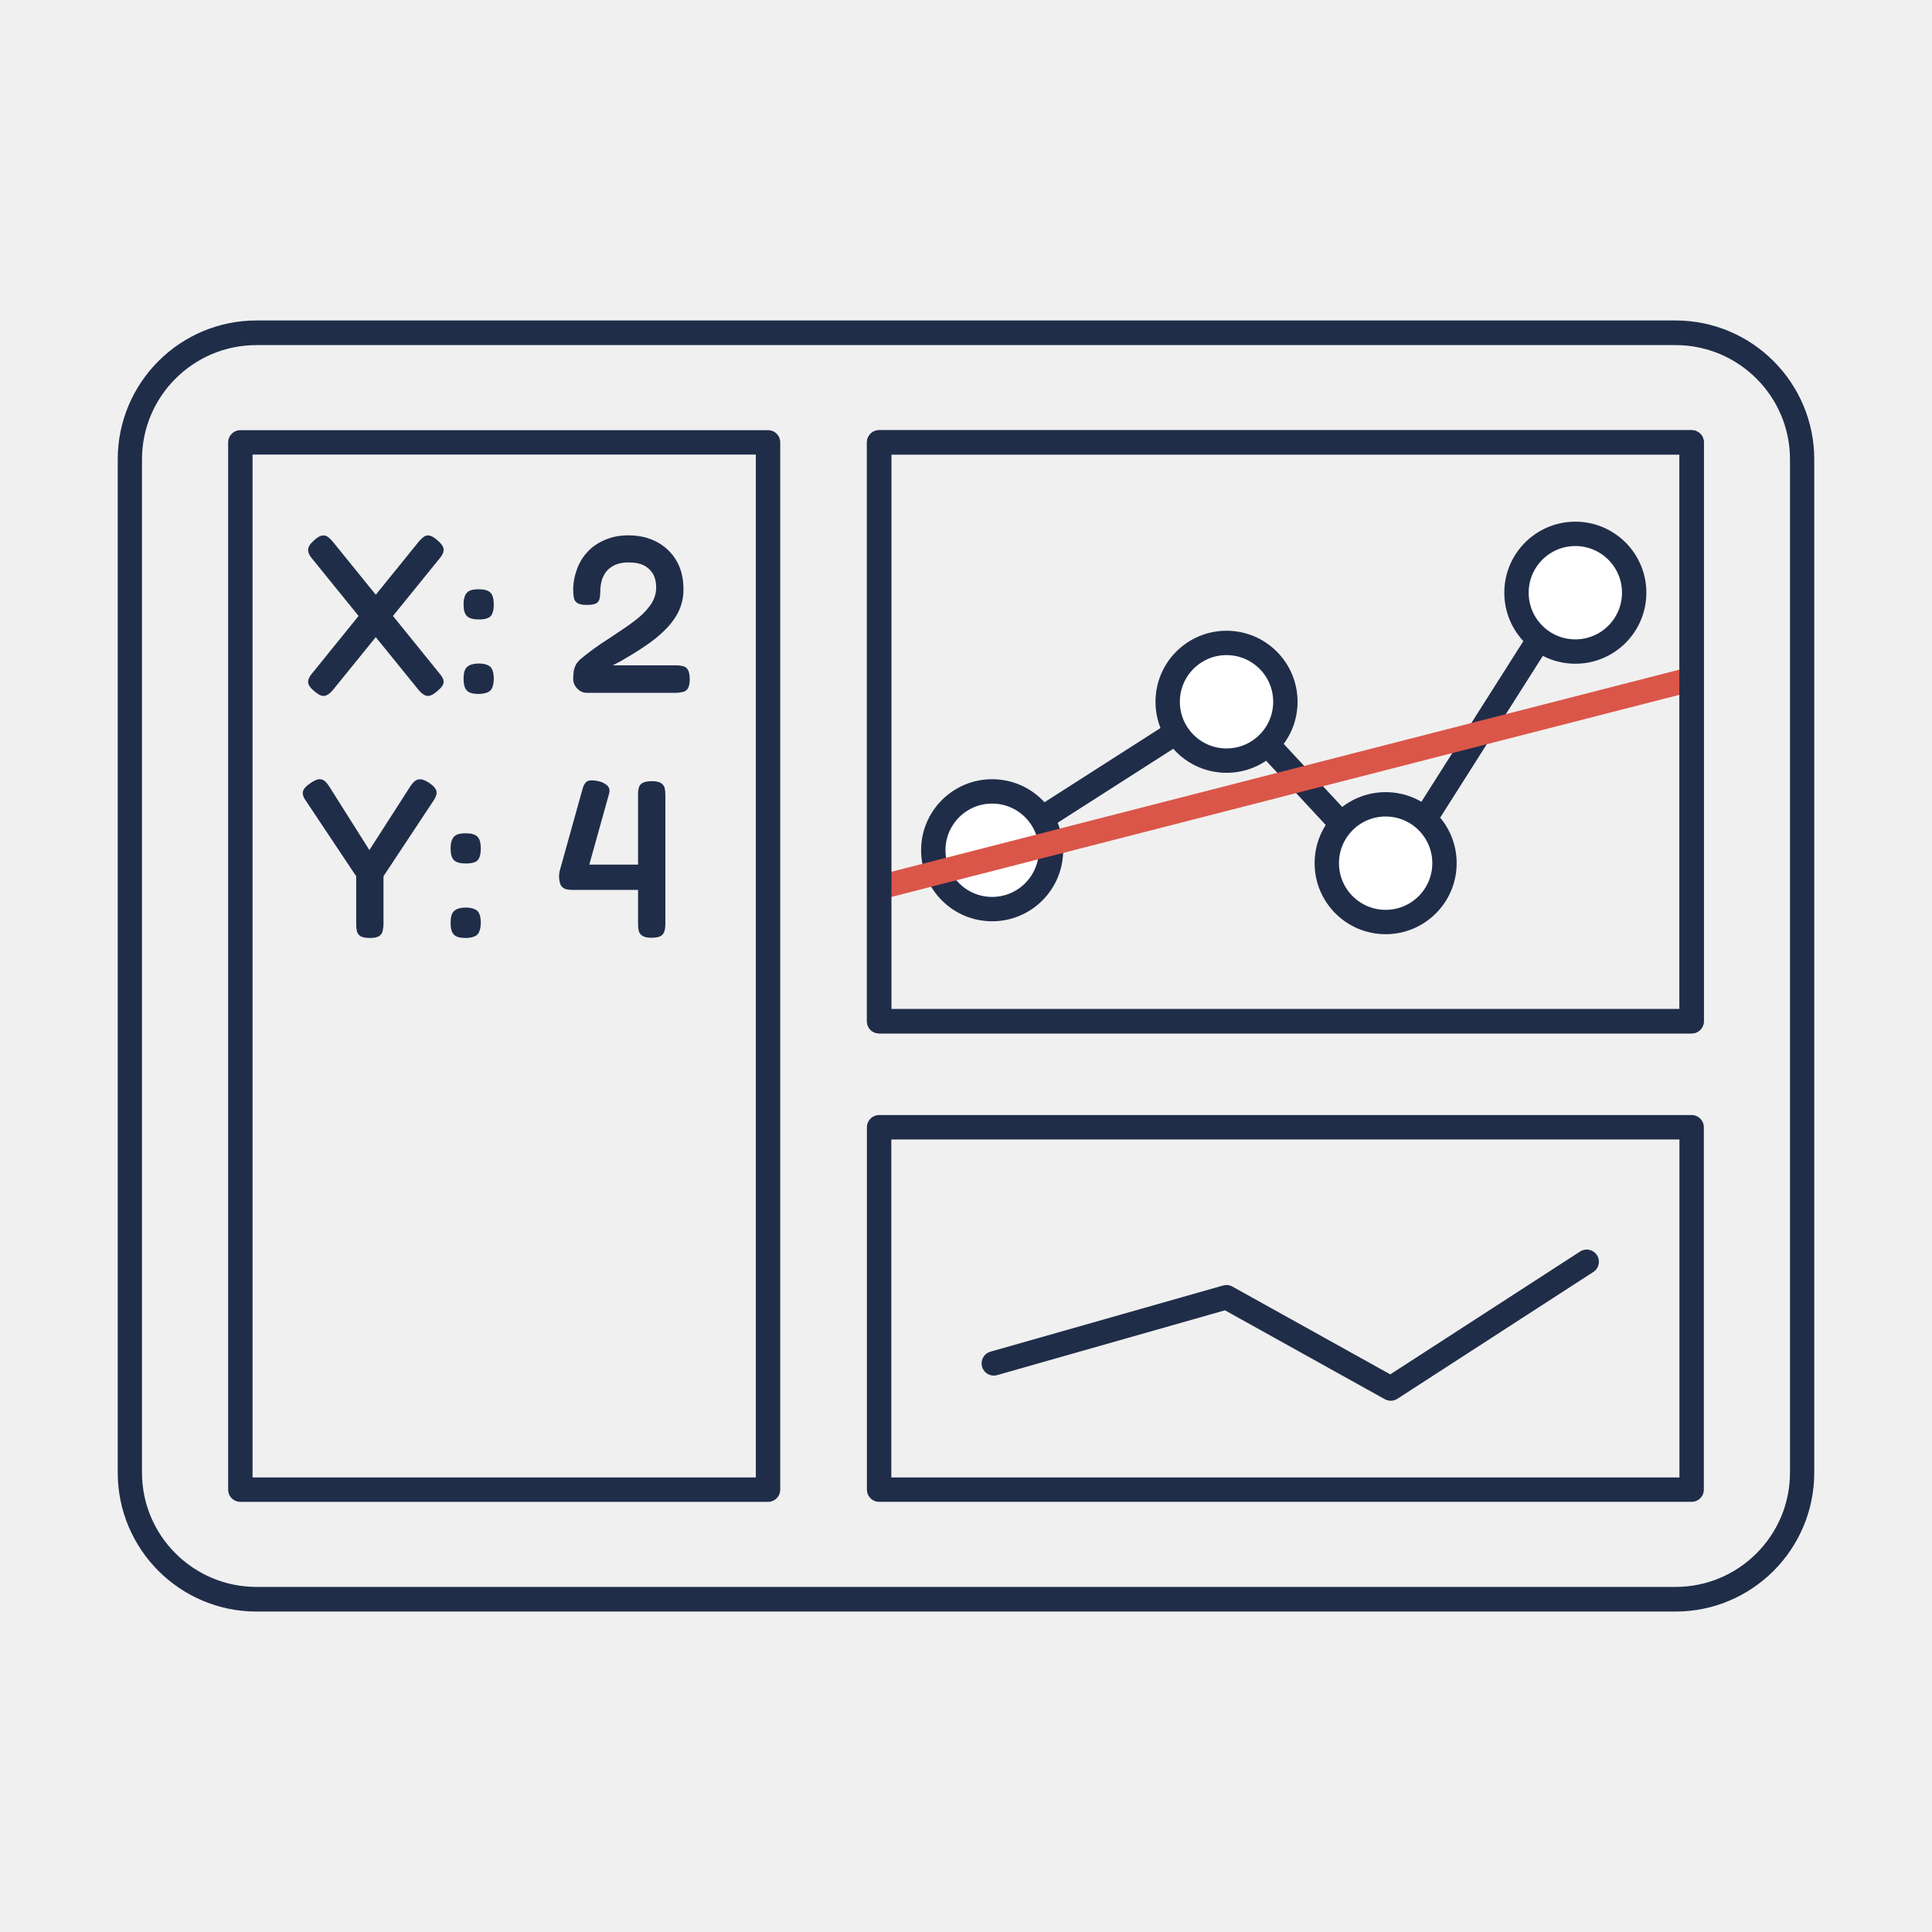
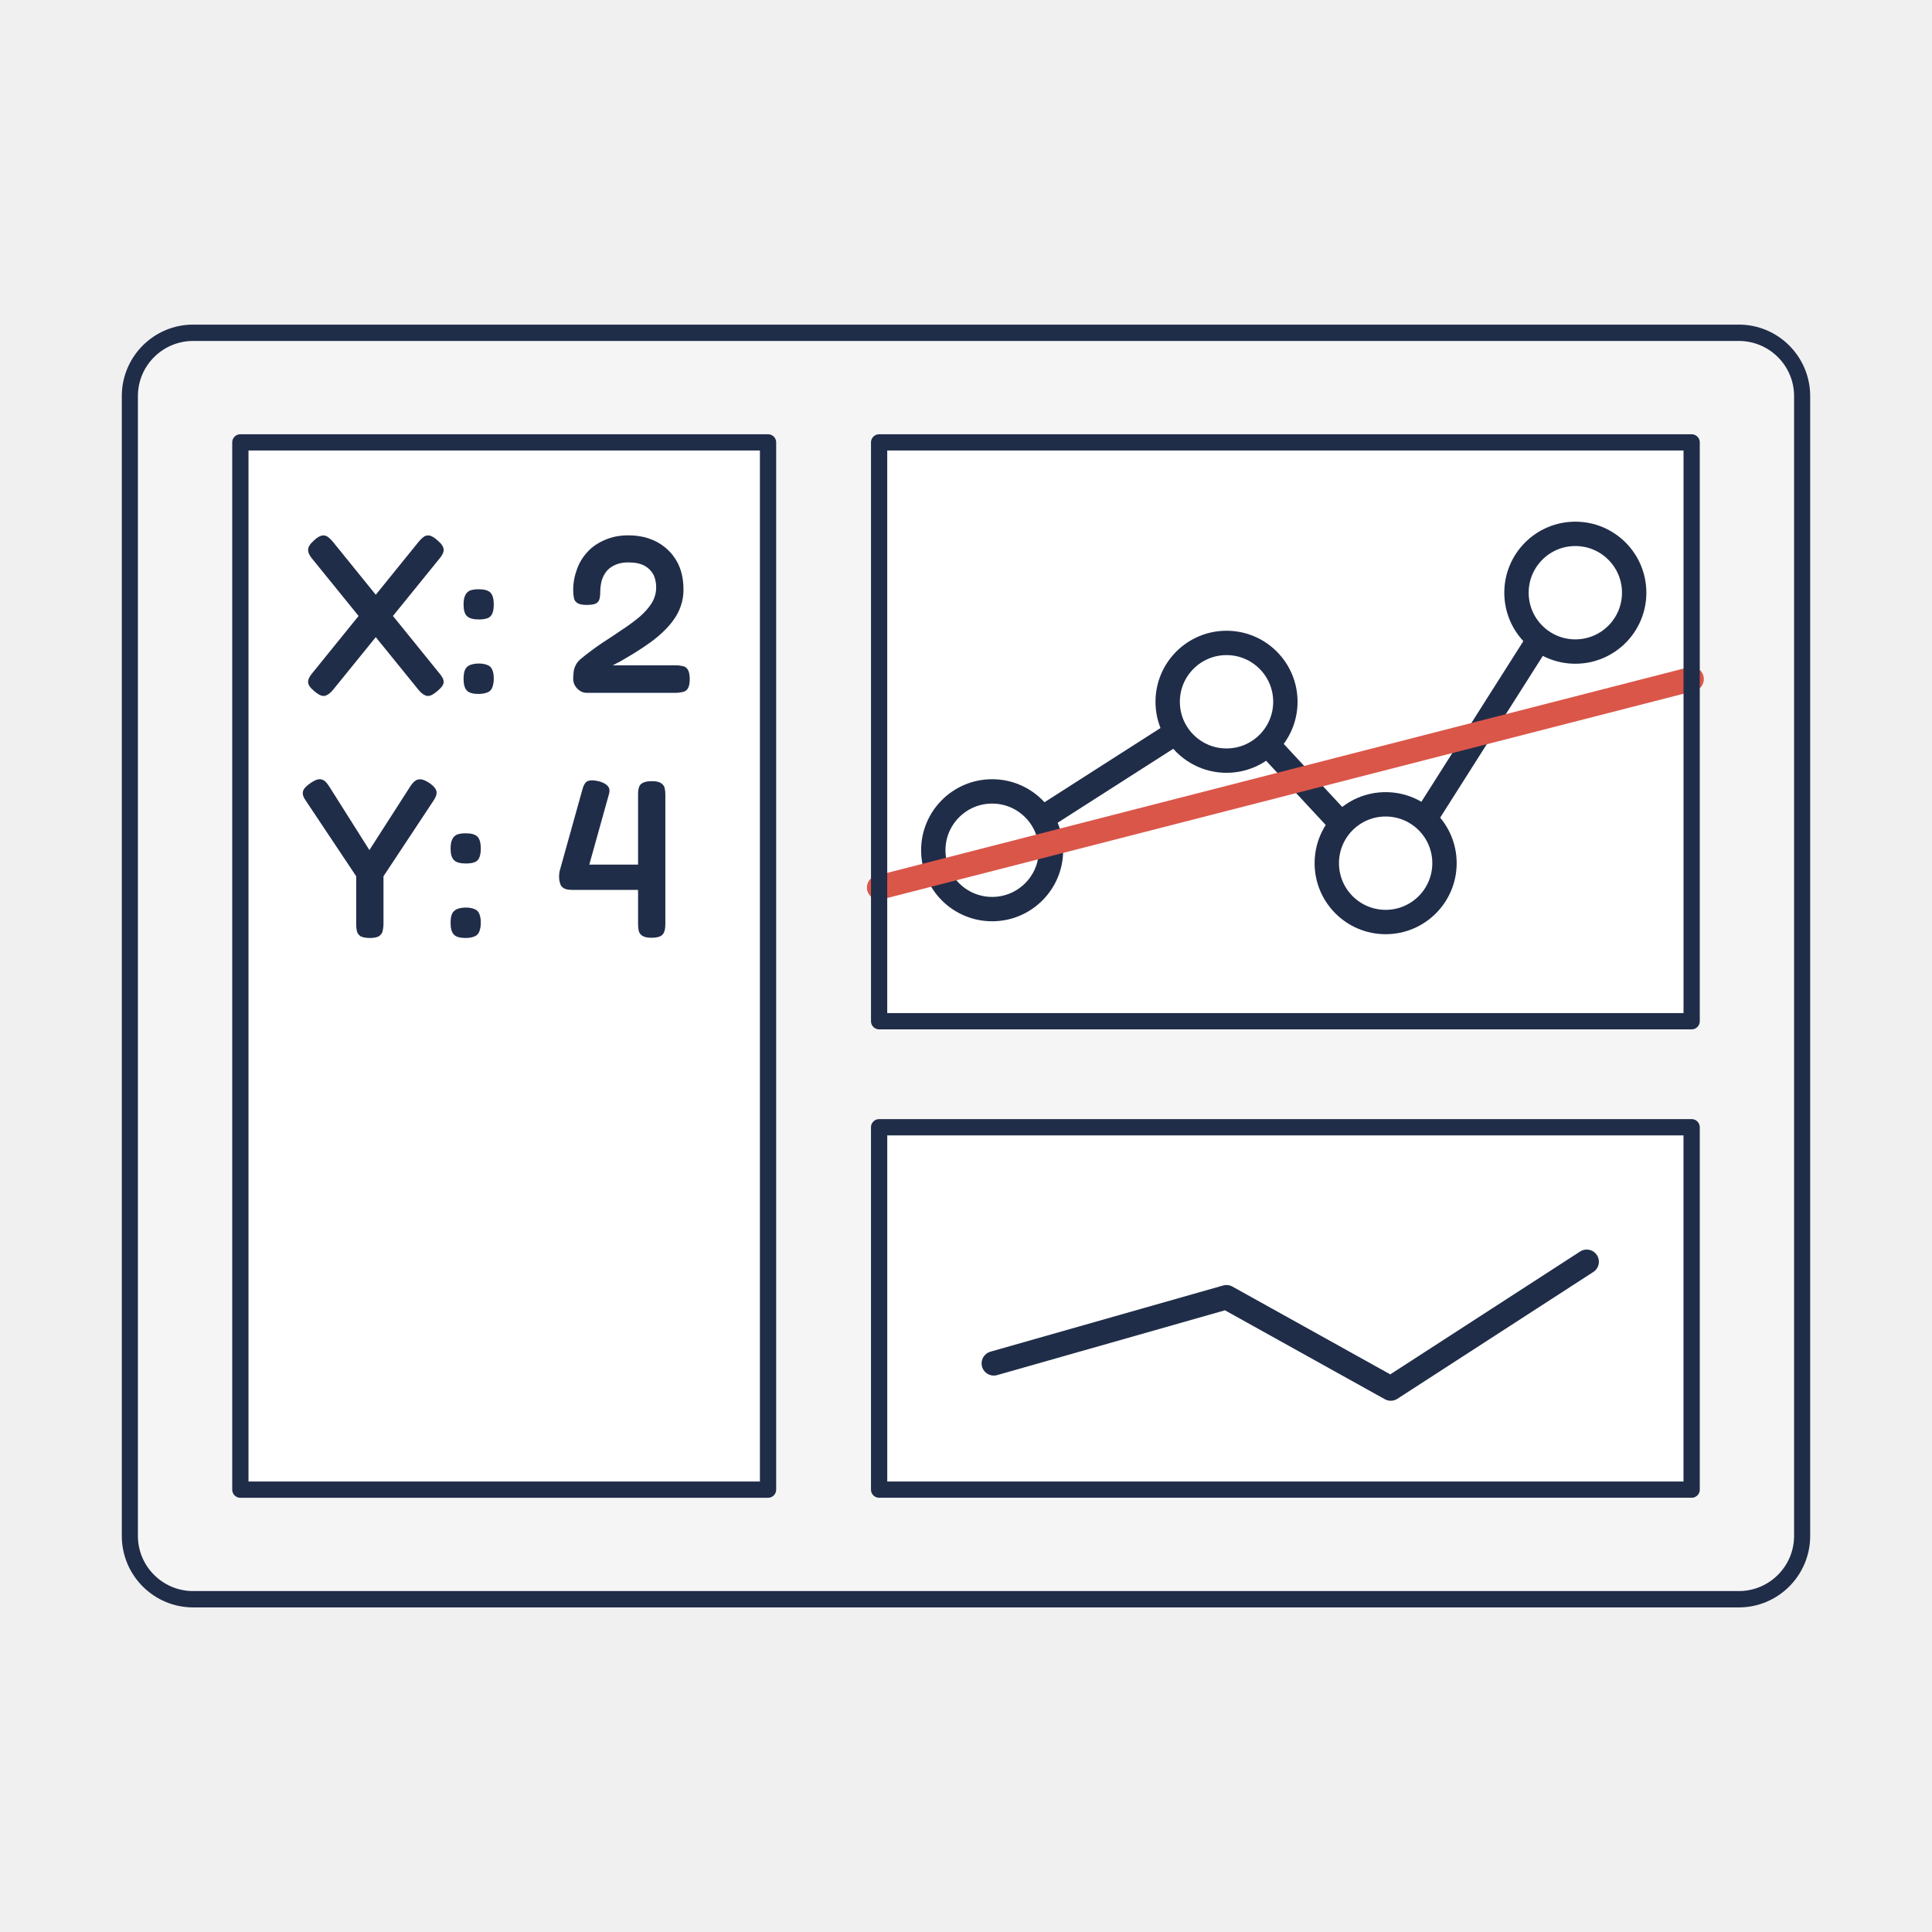
- <svg xmlns="http://www.w3.org/2000/svg" width="100%" height="100%" viewBox="0 0 95 95" version="1.1" xml:space="preserve" style="fill-rule:evenodd;clip-rule:evenodd;stroke-linecap:round;stroke-linejoin:round;stroke-miterlimit:1;">
+ <svg xmlns="http://www.w3.org/2000/svg" width="100%" height="100%" viewBox="0 0 95 95" version="1.1" xml:space="preserve" style="fill-rule:evenodd;clip-rule:evenodd;stroke-linecap:round;stroke-miterlimit:1;">
+   <g transform="matrix(1.05583,0,0,1.07212,-3.21659,6.85592)">
+     <path d="M86.975,11.772C86.975,10.169 85.654,8.868 84.026,8.868L12.043,8.868C10.415,8.868 9.094,10.169 9.094,11.772L9.094,64.048C9.094,65.651 10.415,66.953 12.043,66.953L84.026,66.953C85.654,66.953 86.975,65.651 86.975,64.048L86.975,11.772Z" style="fill:rgb(245,245,245);stroke:rgb(32,45,73);stroke-width:0.75px;" />
+   </g>
  <g transform="matrix(1,0,0,1,0.191845,-0.103352)">
-     <rect x="43.036" y="55.532" width="39.953" height="17.819" style="fill:none;stroke:rgb(32,45,73);stroke-width:1.2px;" />
-     <rect x="11.627" y="21.856" width="25.947" height="51.496" style="fill:none;stroke:rgb(32,45,73);stroke-width:1.2px;" />
+     <rect x="43.036" y="55.532" width="39.953" height="17.819" style="fill:white;stroke:rgb(32,45,73);stroke-width:0.8px;stroke-linejoin:round;" />
+     <rect x="11.627" y="21.856" width="25.947" height="51.496" style="fill:white;stroke:rgb(32,45,73);stroke-width:0.8px;stroke-linejoin:round;" />
    <g transform="matrix(0.596036,0,0,0.596036,34.6641,7.50662)">
      <g>
+         <g transform="matrix(1,0,0,1,-0.005,10.2231)">
+           <rect x="14.051" y="13.851" width="67.032" height="47.755" style="fill:white;" />
+         </g>
        <g>
          <g>
            <g transform="matrix(1,0,0,1,-0.005,10.2231)">
-               <path d="M23.375,47.495L42.713,35.123L56.124,49.572L71.487,25.366" style="fill:none;stroke:rgb(32,45,73);stroke-width:2.01px;stroke-linejoin:miter;" />
+               <path d="M23.375,47.495L42.713,35.123L56.124,49.572L71.487,25.366" style="fill:none;stroke:rgb(32,45,73);stroke-width:2.01px;" />
            </g>
            <g transform="matrix(1,0,0,1,46.9351,-13.3288)">
-               <circle cx="24.547" cy="49.805" r="4.855" style="fill:white;stroke:rgb(32,45,73);stroke-width:2.01px;stroke-linejoin:miter;" />
+               <circle cx="24.547" cy="49.805" r="4.855" style="fill:white;stroke:rgb(32,45,73);stroke-width:2.01px;" />
            </g>
            <g transform="matrix(1,0,0,1,31.2863,8.98453)">
-               <circle cx="24.547" cy="49.805" r="4.855" style="fill:white;stroke:rgb(32,45,73);stroke-width:2.01px;stroke-linejoin:miter;" />
+               <circle cx="24.547" cy="49.805" r="4.855" style="fill:white;stroke:rgb(32,45,73);stroke-width:2.01px;" />
            </g>
            <g transform="matrix(1,0,0,1,18.1595,-4.33079)">
-               <circle cx="24.547" cy="49.805" r="4.855" style="fill:white;stroke:rgb(32,45,73);stroke-width:2.01px;stroke-linejoin:miter;" />
+               <circle cx="24.547" cy="49.805" r="4.855" style="fill:white;stroke:rgb(32,45,73);stroke-width:2.01px;" />
            </g>
            <g transform="matrix(1,0,0,1,-1.17722,7.91803)">
-               <circle cx="24.547" cy="49.805" r="4.855" style="fill:white;stroke:rgb(32,45,73);stroke-width:2.01px;stroke-linejoin:miter;" />
+               <circle cx="24.547" cy="49.805" r="4.855" style="fill:white;stroke:rgb(32,45,73);stroke-width:2.01px;" />
            </g>
          </g>
          <g transform="matrix(1,0,0,1,0.131037,52.5614)">
-             <path d="M23.375,47.495L42.571,42.035L56.124,49.572L72.29,39.11" style="fill:none;stroke:rgb(32,45,73);stroke-width:2.01px;" />
+             <path d="M23.375,47.495L42.571,42.035L56.124,49.572L72.29,39.11" style="fill:none;stroke:rgb(32,45,73);stroke-width:2.01px;stroke-linejoin:round;" />
          </g>
          <g transform="matrix(1,0,0,1,-0.005,7.22306)">
-             <path d="M14.051,53.575L81.083,36.379" style="fill:none;stroke:rgb(218,86,73);stroke-width:2.01px;stroke-linejoin:miter;" />
+             <path d="M14.051,53.575L81.083,36.379" style="fill:none;stroke:rgb(218,86,73);stroke-width:2.01px;" />
          </g>
        </g>
        <g transform="matrix(1,0,0,1,-0.005,10.2231)">
-           <rect x="14.051" y="13.851" width="67.032" height="47.755" style="fill:none;stroke:rgb(32,45,73);stroke-width:2.01px;" />
-         </g>
-         <g transform="matrix(1,0,0,1,-0.005,10.2231)">
-           <rect x="14.051" y="13.851" width="67.032" height="47.755" style="fill:none;stroke:rgb(32,45,73);stroke-width:2.01px;" />
+           <rect x="14.051" y="13.851" width="67.032" height="47.755" style="fill:none;stroke:rgb(32,45,73);stroke-width:1.34px;stroke-linejoin:round;" />
        </g>
      </g>
    </g>
    <g transform="matrix(1,0,0,1,2.84705,4.65174)">
      <g transform="matrix(11,0,0,11,11.6268,29.4533)">
        <path d="M0.622,-0.002C0.61,0.008 0.6,0.015 0.591,0.018C0.582,0.021 0.573,0.021 0.565,0.016C0.556,0.012 0.547,0.004 0.537,-0.008L0.065,-0.59C0.051,-0.606 0.044,-0.62 0.044,-0.633C0.044,-0.646 0.053,-0.66 0.07,-0.675C0.082,-0.686 0.092,-0.693 0.102,-0.696C0.111,-0.699 0.119,-0.698 0.128,-0.694C0.136,-0.689 0.145,-0.681 0.155,-0.669L0.627,-0.086C0.642,-0.069 0.65,-0.055 0.65,-0.043C0.65,-0.03 0.64,-0.017 0.622,-0.002ZM0.071,-0.002C0.053,-0.017 0.044,-0.03 0.044,-0.043C0.044,-0.055 0.051,-0.069 0.066,-0.086L0.538,-0.669C0.548,-0.681 0.557,-0.689 0.565,-0.694C0.573,-0.698 0.582,-0.699 0.591,-0.696C0.6,-0.693 0.611,-0.686 0.623,-0.675C0.641,-0.66 0.65,-0.646 0.65,-0.633C0.65,-0.62 0.642,-0.606 0.628,-0.59L0.156,-0.008C0.146,0.004 0.137,0.012 0.128,0.016C0.12,0.021 0.111,0.021 0.102,0.018C0.093,0.015 0.083,0.008 0.071,-0.002Z" style="fill:rgb(32,45,73);fill-rule:nonzero;" />
      </g>
      <g transform="matrix(11,0,0,11,19.2828,29.4533)">
        <path d="M0.111,-0.322C0.086,-0.322 0.068,-0.327 0.058,-0.337C0.048,-0.347 0.043,-0.364 0.043,-0.388C0.043,-0.405 0.045,-0.419 0.05,-0.429C0.054,-0.439 0.061,-0.446 0.071,-0.451C0.081,-0.455 0.094,-0.457 0.111,-0.457C0.136,-0.457 0.153,-0.452 0.163,-0.442C0.173,-0.432 0.178,-0.414 0.178,-0.389C0.178,-0.373 0.176,-0.36 0.172,-0.35C0.168,-0.339 0.161,-0.332 0.151,-0.328C0.141,-0.324 0.128,-0.322 0.111,-0.322ZM0.11,0.011C0.085,0.011 0.067,0.006 0.058,-0.004C0.048,-0.014 0.043,-0.031 0.043,-0.056C0.043,-0.073 0.045,-0.086 0.049,-0.096C0.053,-0.106 0.061,-0.113 0.071,-0.118C0.081,-0.122 0.094,-0.125 0.111,-0.125C0.135,-0.125 0.153,-0.119 0.163,-0.11C0.173,-0.099 0.178,-0.082 0.178,-0.057C0.178,-0.04 0.175,-0.027 0.171,-0.017C0.167,-0.007 0.16,0 0.15,0.004C0.14,0.008 0.127,0.011 0.11,0.011Z" style="fill:rgb(32,45,73);fill-rule:nonzero;" />
      </g>
      <g transform="matrix(11,0,0,11,24.7608,29.4533)">
        <path d="M0.095,0.006C0.079,0.006 0.065,-0.001 0.053,-0.013C0.041,-0.026 0.035,-0.04 0.035,-0.057C0.035,-0.067 0.036,-0.078 0.037,-0.088C0.038,-0.098 0.041,-0.107 0.046,-0.117C0.05,-0.126 0.057,-0.135 0.067,-0.144C0.097,-0.169 0.128,-0.192 0.16,-0.214C0.192,-0.235 0.223,-0.255 0.252,-0.275C0.281,-0.294 0.308,-0.314 0.331,-0.333C0.354,-0.353 0.372,-0.373 0.386,-0.395C0.399,-0.417 0.406,-0.44 0.406,-0.466C0.406,-0.486 0.402,-0.505 0.394,-0.522C0.385,-0.538 0.372,-0.552 0.354,-0.562C0.336,-0.572 0.312,-0.577 0.282,-0.577C0.261,-0.577 0.243,-0.574 0.228,-0.568C0.212,-0.562 0.199,-0.553 0.188,-0.542C0.178,-0.531 0.17,-0.517 0.164,-0.501C0.159,-0.484 0.156,-0.466 0.156,-0.445C0.156,-0.434 0.155,-0.424 0.153,-0.415C0.151,-0.406 0.146,-0.399 0.138,-0.394C0.129,-0.389 0.115,-0.387 0.095,-0.387C0.075,-0.387 0.061,-0.39 0.053,-0.396C0.044,-0.402 0.039,-0.41 0.038,-0.42C0.036,-0.43 0.035,-0.441 0.035,-0.453C0.035,-0.486 0.041,-0.517 0.052,-0.547C0.063,-0.577 0.079,-0.603 0.1,-0.625C0.121,-0.648 0.147,-0.665 0.178,-0.678C0.208,-0.691 0.242,-0.698 0.281,-0.698C0.33,-0.698 0.373,-0.688 0.41,-0.668C0.447,-0.648 0.476,-0.62 0.497,-0.584C0.518,-0.548 0.528,-0.505 0.528,-0.455C0.528,-0.429 0.524,-0.405 0.516,-0.382C0.508,-0.359 0.497,-0.338 0.483,-0.319C0.469,-0.299 0.452,-0.281 0.434,-0.264C0.416,-0.247 0.396,-0.231 0.375,-0.216C0.354,-0.201 0.333,-0.187 0.312,-0.174C0.291,-0.161 0.27,-0.149 0.25,-0.137L0.212,-0.117L0.496,-0.117C0.507,-0.117 0.518,-0.115 0.527,-0.113C0.536,-0.111 0.543,-0.105 0.548,-0.097C0.553,-0.088 0.556,-0.074 0.556,-0.055C0.556,-0.036 0.553,-0.023 0.548,-0.014C0.542,-0.005 0.535,0 0.526,0.002C0.516,0.004 0.506,0.006 0.494,0.006L0.095,0.006Z" style="fill:rgb(32,45,73);fill-rule:nonzero;" />
      </g>
      <g transform="matrix(11,0,0,11,11.6268,41.4533)">
        <path d="M0.586,-0.682C0.605,-0.669 0.616,-0.656 0.618,-0.644C0.62,-0.632 0.615,-0.618 0.604,-0.602L0.381,-0.265L0.381,-0.05C0.381,-0.039 0.379,-0.028 0.377,-0.019C0.375,-0.01 0.369,-0.003 0.361,0.003C0.352,0.008 0.339,0.011 0.32,0.011C0.301,0.011 0.287,0.008 0.278,0.003C0.27,-0.003 0.264,-0.01 0.262,-0.02C0.26,-0.029 0.259,-0.04 0.259,-0.052L0.259,-0.265L0.035,-0.601C0.023,-0.617 0.018,-0.632 0.021,-0.644C0.024,-0.656 0.035,-0.668 0.054,-0.681C0.067,-0.69 0.079,-0.696 0.088,-0.698C0.098,-0.7 0.107,-0.698 0.115,-0.693C0.123,-0.688 0.13,-0.679 0.138,-0.667L0.318,-0.382L0.501,-0.667C0.509,-0.679 0.517,-0.688 0.525,-0.693C0.532,-0.698 0.541,-0.699 0.551,-0.698C0.561,-0.696 0.572,-0.691 0.586,-0.682Z" style="fill:rgb(32,45,73);fill-rule:nonzero;" />
      </g>
      <g transform="matrix(11,0,0,11,18.6448,41.4533)">
        <path d="M0.111,-0.322C0.086,-0.322 0.068,-0.327 0.058,-0.337C0.048,-0.347 0.043,-0.364 0.043,-0.388C0.043,-0.405 0.045,-0.419 0.05,-0.429C0.054,-0.439 0.061,-0.446 0.071,-0.451C0.081,-0.455 0.094,-0.457 0.111,-0.457C0.136,-0.457 0.153,-0.452 0.163,-0.442C0.173,-0.432 0.178,-0.414 0.178,-0.389C0.178,-0.373 0.176,-0.36 0.172,-0.35C0.168,-0.339 0.161,-0.332 0.151,-0.328C0.141,-0.324 0.128,-0.322 0.111,-0.322ZM0.11,0.011C0.085,0.011 0.067,0.006 0.058,-0.004C0.048,-0.014 0.043,-0.031 0.043,-0.056C0.043,-0.073 0.045,-0.086 0.049,-0.096C0.053,-0.106 0.061,-0.113 0.071,-0.118C0.081,-0.122 0.094,-0.125 0.111,-0.125C0.135,-0.125 0.153,-0.119 0.163,-0.11C0.173,-0.099 0.178,-0.082 0.178,-0.057C0.178,-0.04 0.175,-0.027 0.171,-0.017C0.167,-0.007 0.16,0 0.15,0.004C0.14,0.008 0.127,0.011 0.11,0.011Z" style="fill:rgb(32,45,73);fill-rule:nonzero;" />
      </g>
      <g transform="matrix(11,0,0,11,24.1228,41.4533)">
        <path d="M0.443,0.01C0.424,0.01 0.411,0.007 0.402,0.001C0.394,-0.004 0.388,-0.012 0.386,-0.021C0.384,-0.03 0.383,-0.041 0.383,-0.052L0.383,-0.204L0.091,-0.204C0.072,-0.204 0.059,-0.206 0.05,-0.212C0.041,-0.218 0.036,-0.225 0.034,-0.235C0.031,-0.244 0.03,-0.254 0.03,-0.265C0.03,-0.27 0.03,-0.274 0.031,-0.278C0.031,-0.282 0.032,-0.286 0.033,-0.29L0.132,-0.645C0.138,-0.67 0.146,-0.685 0.157,-0.69C0.168,-0.695 0.184,-0.695 0.206,-0.69C0.223,-0.686 0.237,-0.679 0.246,-0.67C0.255,-0.661 0.257,-0.65 0.254,-0.636L0.165,-0.317L0.383,-0.317L0.383,-0.634C0.383,-0.644 0.384,-0.654 0.387,-0.662C0.389,-0.67 0.394,-0.677 0.403,-0.682C0.412,-0.687 0.426,-0.69 0.445,-0.69C0.464,-0.69 0.477,-0.687 0.486,-0.681C0.494,-0.676 0.5,-0.668 0.502,-0.659C0.504,-0.65 0.505,-0.64 0.505,-0.629L0.505,-0.05C0.505,-0.039 0.504,-0.029 0.501,-0.02C0.499,-0.011 0.493,-0.003 0.485,0.002C0.476,0.007 0.462,0.01 0.443,0.01Z" style="fill:rgb(32,45,73);fill-rule:nonzero;" />
      </g>
    </g>
  </g>
-   <g transform="matrix(1.05583,0,0,1.07212,-3.21659,6.85592)">
-     <path d="M86.975,14.676C86.975,11.47 84.333,8.868 81.077,8.868L14.992,8.868C11.737,8.868 9.094,11.47 9.094,14.676L9.094,61.144C9.094,64.35 11.737,66.953 14.992,66.953L81.077,66.953C84.333,66.953 86.975,64.35 86.975,61.144L86.975,14.676Z" style="fill:none;stroke:rgb(32,45,73);stroke-width:1.13px;stroke-linejoin:miter;" />
-   </g>
</svg>
